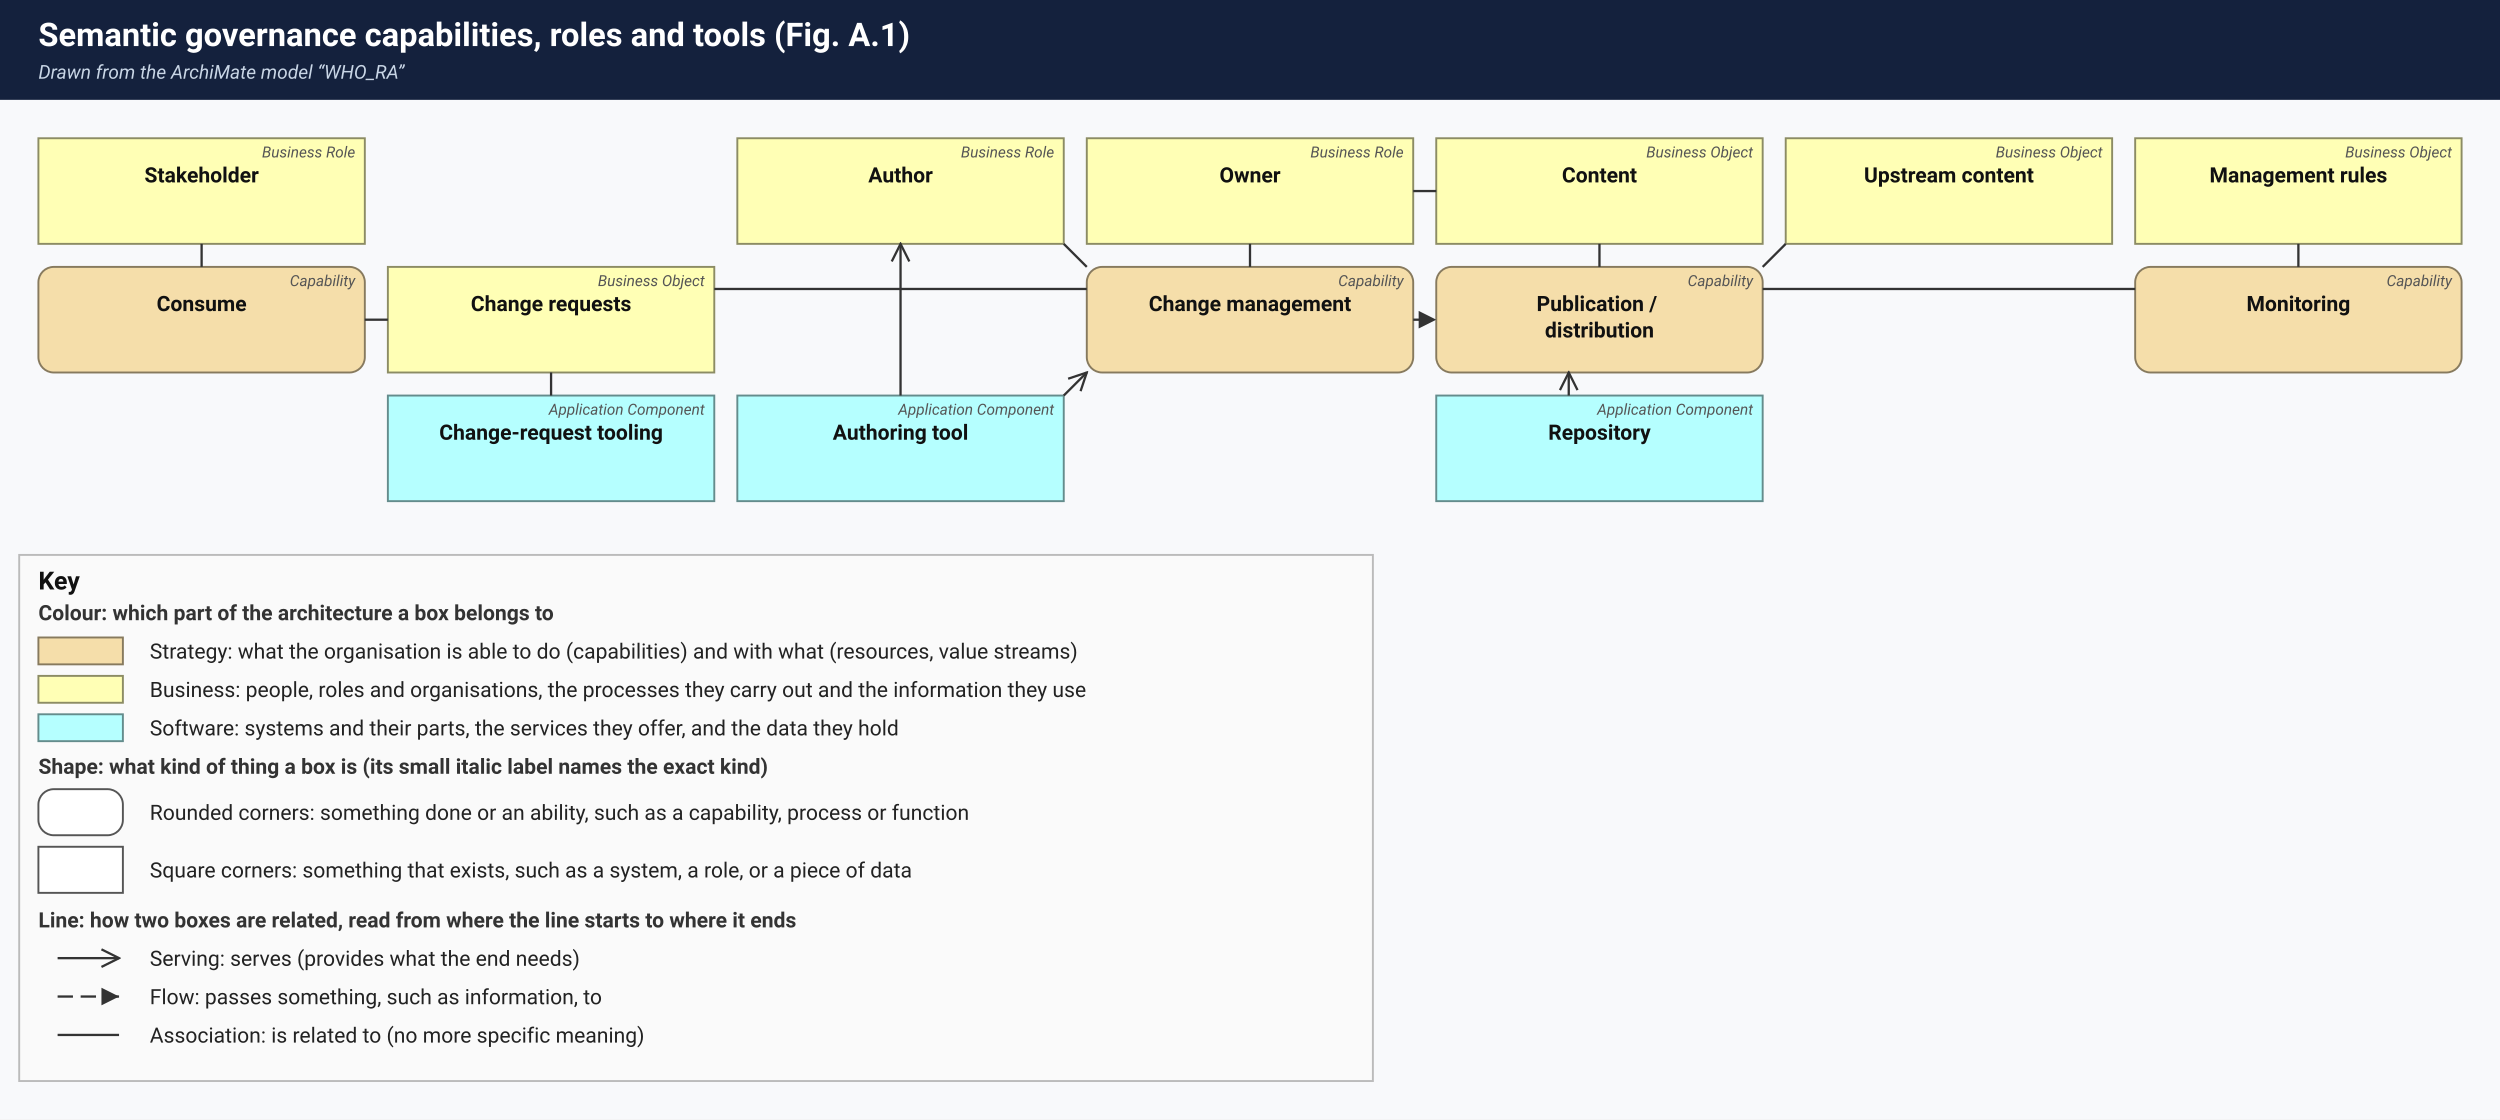
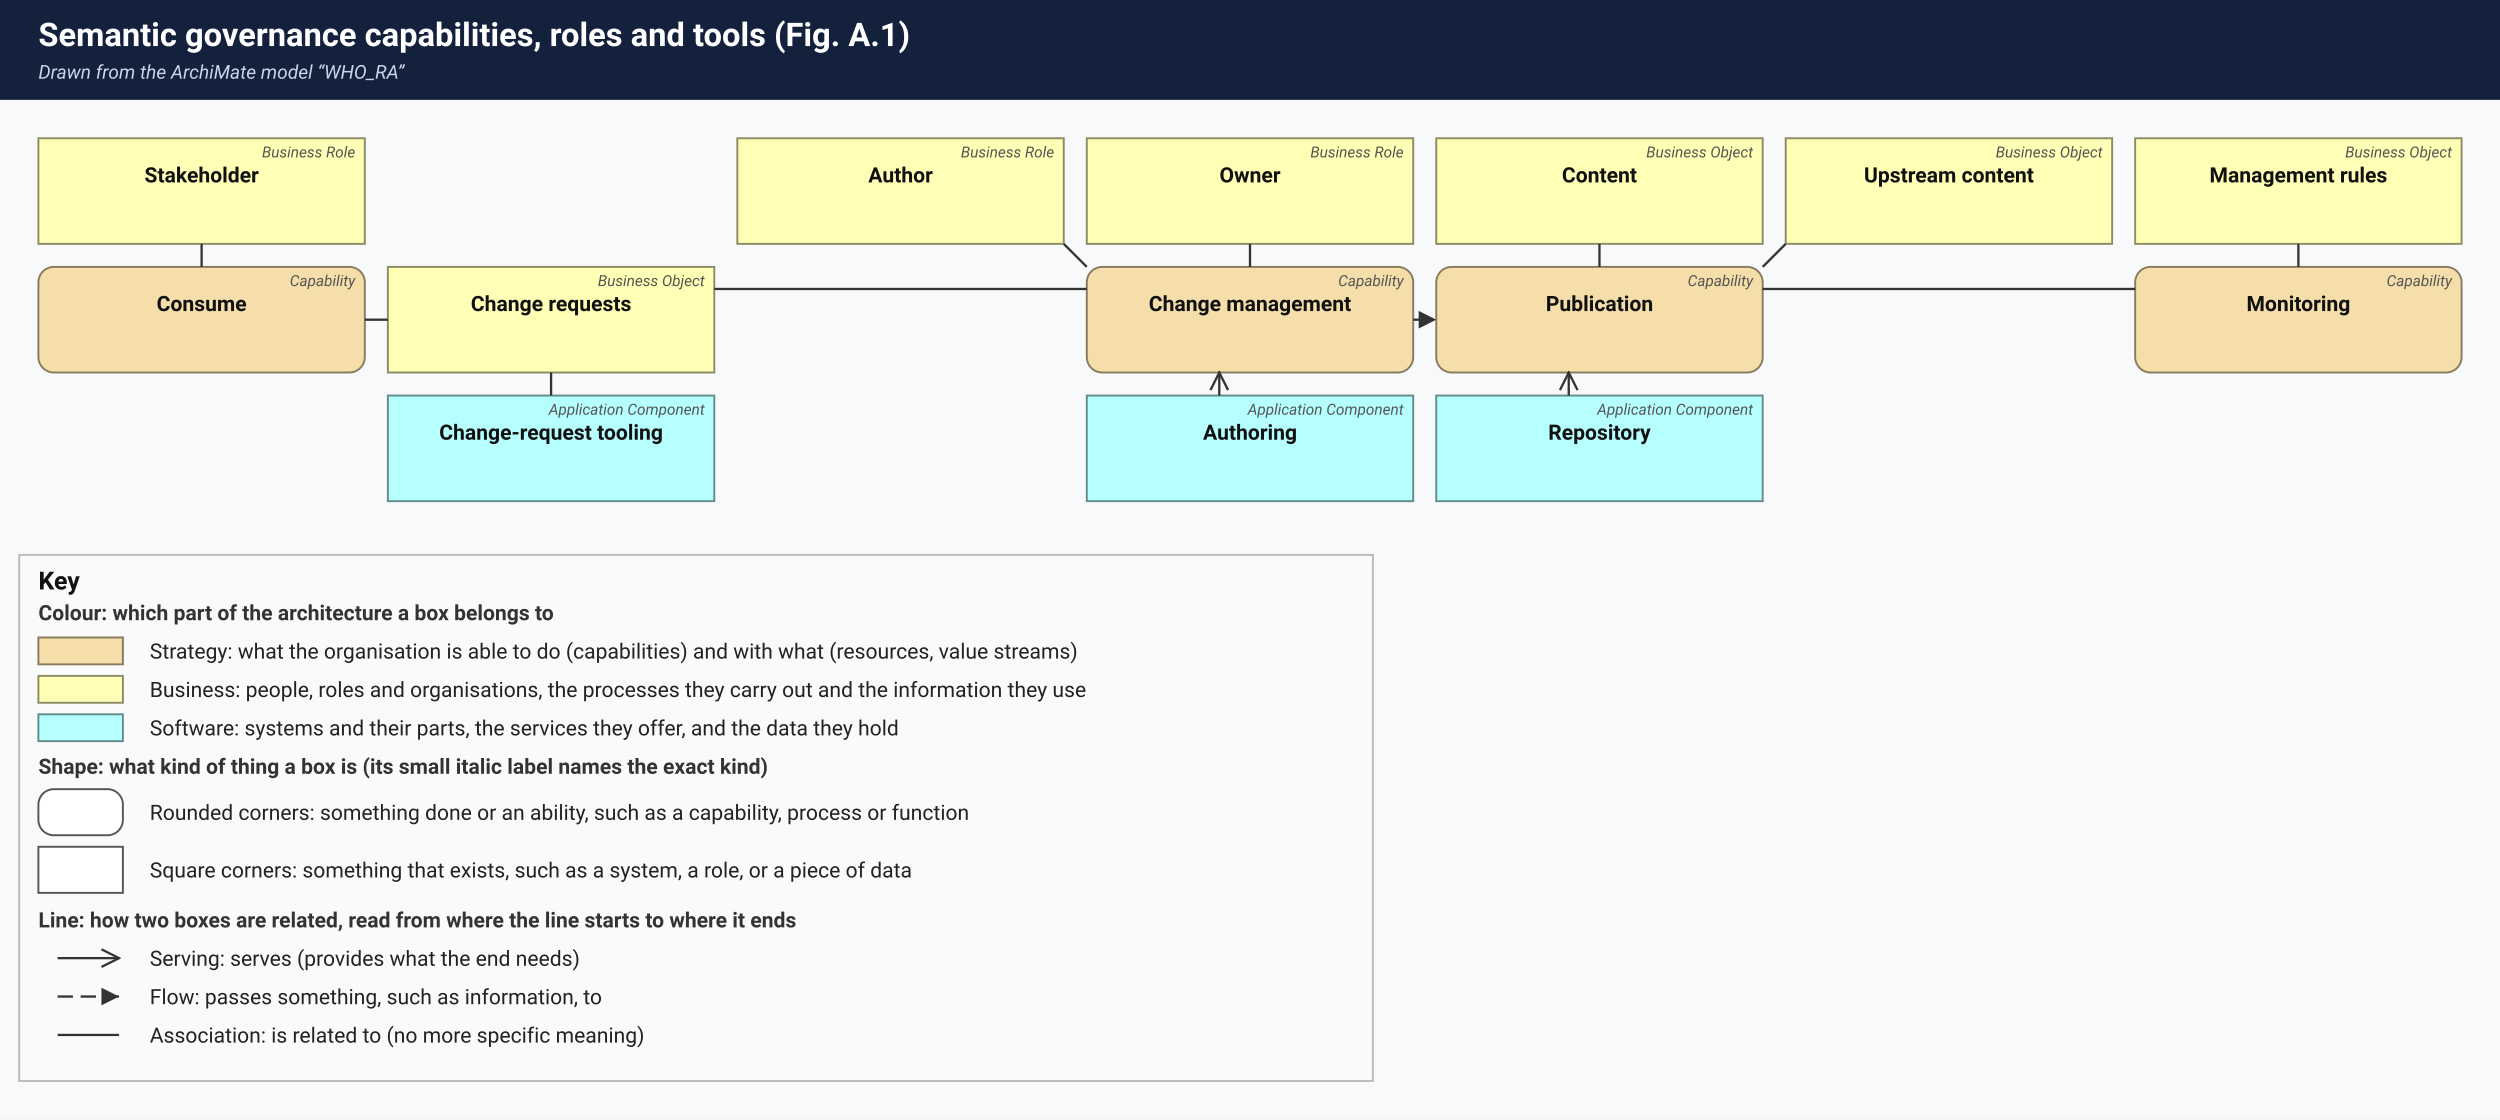
<svg xmlns="http://www.w3.org/2000/svg" viewBox="4 -48 1302 583" width="1302" height="583" role="img" aria-labelledby="av-title">
  <style>
.av-name{font:600 11px system-ui, -apple-system, "Segoe UI", Roboto, "Helvetica Neue", Arial, "Noto Sans", sans-serif;fill:#111}
.av-type{font:italic 8px system-ui, -apple-system, "Segoe UI", Roboto, "Helvetica Neue", Arial, "Noto Sans", sans-serif;fill:#555}
.av-group{font:600 11px system-ui, -apple-system, "Segoe UI", Roboto, "Helvetica Neue", Arial, "Noto Sans", sans-serif;fill:#333}
.av-note{font:10px system-ui, -apple-system, "Segoe UI", Roboto, "Helvetica Neue", Arial, "Noto Sans", sans-serif;fill:#222}
.av-key{font:11px system-ui, -apple-system, "Segoe UI", Roboto, "Helvetica Neue", Arial, "Noto Sans", sans-serif;fill:#222}
.av-keyh{font:600 11px system-ui, -apple-system, "Segoe UI", Roboto, "Helvetica Neue", Arial, "Noto Sans", sans-serif;fill:#333}
.av-keyt{font:700 13px system-ui, -apple-system, "Segoe UI", Roboto, "Helvetica Neue", Arial, "Noto Sans", sans-serif;fill:#111}
.av-rel{font:9px system-ui, -apple-system, "Segoe UI", Roboto, "Helvetica Neue", Arial, "Noto Sans", sans-serif;fill:#333;paint-order:stroke;stroke:#fff;stroke-width:3px}
a:hover rect,a:hover polygon,a:focus rect,a:focus polygon{stroke:#06c;stroke-width:2.5}
</style>
  <defs>
    <marker id="arrow-open" viewBox="0 0 12 12" refX="11" refY="6" markerWidth="11" markerHeight="11" orient="auto-start-reverse" markerUnits="userSpaceOnUse">
      <path d="M1 1 L11 6 L1 11" fill="none" stroke="#333" stroke-width="1.3" />
    </marker>
    <marker id="arrow-filled" viewBox="0 0 12 12" refX="11" refY="6" markerWidth="11" markerHeight="11" orient="auto-start-reverse" markerUnits="userSpaceOnUse">
      <path d="M1 1 L11 6 L1 11 Z" fill="#333" />
    </marker>
    <marker id="arrow-small" viewBox="0 0 10 10" refX="9" refY="5" markerWidth="8" markerHeight="8" orient="auto-start-reverse" markerUnits="userSpaceOnUse">
      <path d="M1 1 L9 5 L1 9" fill="none" stroke="#333" stroke-width="1.2" />
    </marker>
    <marker id="triangle-hollow" viewBox="0 0 14 14" refX="13" refY="7" markerWidth="13" markerHeight="13" orient="auto-start-reverse" markerUnits="userSpaceOnUse">
      <path d="M1 1 L13 7 L1 13 Z" fill="#fff" stroke="#333" stroke-width="1.2" />
    </marker>
    <marker id="diamond-filled" viewBox="0 0 16 10" refX="1" refY="5" markerWidth="16" markerHeight="10" orient="auto-start-reverse" markerUnits="userSpaceOnUse">
      <path d="M1 5 L8 1 L15 5 L8 9 Z" fill="#333" />
    </marker>
    <marker id="diamond-hollow" viewBox="0 0 16 10" refX="1" refY="5" markerWidth="16" markerHeight="10" orient="auto-start-reverse" markerUnits="userSpaceOnUse">
      <path d="M1 5 L8 1 L15 5 L8 9 Z" fill="#fff" stroke="#333" stroke-width="1.2" />
    </marker>
    <marker id="dot" viewBox="0 0 8 8" refX="4" refY="4" markerWidth="7" markerHeight="7" orient="auto" markerUnits="userSpaceOnUse">
      <circle cx="4" cy="4" r="3.2" fill="#333" />
    </marker>
    <pattern id="missing" width="8" height="8" patternUnits="userSpaceOnUse" patternTransform="rotate(45)">
      <rect width="8" height="8" fill="#fff" />
      <line x1="0" y1="0" x2="0" y2="8" stroke="#d33" stroke-width="2" />
    </pattern>
  </defs>
  <rect x="4" y="-48" width="1302" height="583" fill="#f8f9fb" />
  <rect x="4" y="-48" width="1302" height="52" fill="#14213d" />
  <text x="24" y="-24" style="font:700 17px system-ui, -apple-system, &quot;Segoe UI&quot;, Roboto, &quot;Helvetica Neue&quot;, Arial, &quot;Noto Sans&quot;, sans-serif;fill:#fff">Semantic governance capabilities, roles and tools (Fig. A.1)</text>
  <text x="24" y="-7" style="font:italic 10px system-ui, -apple-system, &quot;Segoe UI&quot;, Roboto, &quot;Helvetica Neue&quot;, Arial, &quot;Noto Sans&quot;, sans-serif;fill:#c9d6e6">Drawn from the ArchiMate model “WHO_RA”</text>
  <a href="../../../en/dpi-h-ra/archimate/0.3.0-draft.1/element/stakeholder/" target="_top">
    <rect x="24" y="24" width="170" height="55" fill="#ffffb5" stroke="#8c8c64" stroke-width="1" />
    <text class="av-type" x="189" y="34" text-anchor="end">Business Role</text>
    <text class="av-name" x="109" y="47" text-anchor="middle">
      <tspan x="109" dy="0">Stakeholder</tspan>
    </text>
  </a>
  <a href="../../../en/dpi-h-ra/archimate/0.3.0-draft.1/element/consume/" target="_top">
    <rect x="24" y="91" width="170" height="55" rx="8" fill="#f5deaa" stroke="#877a5e" stroke-width="1" />
    <text class="av-type" x="189" y="101" text-anchor="end">Capability</text>
    <text class="av-name" x="109" y="114" text-anchor="middle">
      <tspan x="109" dy="0">Consume</tspan>
    </text>
  </a>
  <a href="../../../en/dpi-h-ra/archimate/0.3.0-draft.1/element/change-requests/" target="_top">
    <rect x="206" y="91" width="170" height="55" fill="#ffffb5" stroke="#8c8c64" stroke-width="1" />
    <text class="av-type" x="371" y="101" text-anchor="end">Business Object</text>
    <text class="av-name" x="291" y="114" text-anchor="middle">
      <tspan x="291" dy="0">Change requests</tspan>
    </text>
  </a>
  <a href="../../../en/dpi-h-ra/archimate/0.3.0-draft.1/element/change-request-tooling/" target="_top">
    <rect x="206" y="158" width="170" height="55" fill="#b5ffff" stroke="#648c8c" stroke-width="1" />
    <text class="av-type" x="371" y="168" text-anchor="end">Application Component</text>
    <text class="av-name" x="291" y="181" text-anchor="middle">
      <tspan x="291" dy="0">Change-request tooling</tspan>
    </text>
  </a>
  <a href="../../../en/dpi-h-ra/archimate/0.3.0-draft.1/element/author/" target="_top">
    <rect x="388" y="24" width="170" height="55" fill="#ffffb5" stroke="#8c8c64" stroke-width="1" />
    <text class="av-type" x="553" y="34" text-anchor="end">Business Role</text>
    <text class="av-name" x="473" y="47" text-anchor="middle">
      <tspan x="473" dy="0">Author</tspan>
    </text>
  </a>
  <a href="../../../en/dpi-h-ra/archimate/0.3.0-draft.1/element/owner/" target="_top">
    <rect x="570" y="24" width="170" height="55" fill="#ffffb5" stroke="#8c8c64" stroke-width="1" />
    <text class="av-type" x="735" y="34" text-anchor="end">Business Role</text>
    <text class="av-name" x="655" y="47" text-anchor="middle">
      <tspan x="655" dy="0">Owner</tspan>
    </text>
  </a>
  <a href="../../../en/dpi-h-ra/archimate/0.3.0-draft.1/element/change-management/" target="_top">
    <rect x="570" y="91" width="170" height="55" rx="8" fill="#f5deaa" stroke="#877a5e" stroke-width="1" />
    <text class="av-type" x="735" y="101" text-anchor="end">Capability</text>
    <text class="av-name" x="655" y="114" text-anchor="middle">
      <tspan x="655" dy="0">Change management</tspan>
    </text>
  </a>
-   <a href="../../../en/dpi-h-ra/archimate/0.3.0-draft.1/element/authoring-tool/" target="_top">
-     <rect x="388" y="158" width="170" height="55" fill="#b5ffff" stroke="#648c8c" stroke-width="1" />
-     <text class="av-type" x="553" y="168" text-anchor="end">Application Component</text>
-     <text class="av-name" x="473" y="181" text-anchor="middle">
-       <tspan x="473" dy="0">Authoring tool</tspan>
+   <a href="../../../en/dpi-h-ra/archimate/0.3.0-draft.1/element/authoring/" target="_top">
+     <rect x="570" y="158" width="170" height="55" fill="#b5ffff" stroke="#648c8c" stroke-width="1" />
+     <text class="av-type" x="735" y="168" text-anchor="end">Application Component</text>
+     <text class="av-name" x="655" y="181" text-anchor="middle">
+       <tspan x="655" dy="0">Authoring</tspan>
    </text>
  </a>
  <a href="../../../en/dpi-h-ra/archimate/0.3.0-draft.1/element/content/" target="_top">
    <rect x="752" y="24" width="170" height="55" fill="#ffffb5" stroke="#8c8c64" stroke-width="1" />
    <text class="av-type" x="917" y="34" text-anchor="end">Business Object</text>
    <text class="av-name" x="837" y="47" text-anchor="middle">
      <tspan x="837" dy="0">Content</tspan>
    </text>
  </a>
  <a href="../../../en/dpi-h-ra/archimate/0.3.0-draft.1/element/upstream-content/" target="_top">
    <rect x="934" y="24" width="170" height="55" fill="#ffffb5" stroke="#8c8c64" stroke-width="1" />
    <text class="av-type" x="1099" y="34" text-anchor="end">Business Object</text>
    <text class="av-name" x="1019" y="47" text-anchor="middle">
      <tspan x="1019" dy="0">Upstream content</tspan>
    </text>
  </a>
-   <a href="../../../en/dpi-h-ra/archimate/0.3.0-draft.1/element/publication-distribution/" target="_top">
+   <a href="../../../en/dpi-h-ra/archimate/0.3.0-draft.1/element/publication/" target="_top">
    <rect x="752" y="91" width="170" height="55" rx="8" fill="#f5deaa" stroke="#877a5e" stroke-width="1" />
    <text class="av-type" x="917" y="101" text-anchor="end">Capability</text>
    <text class="av-name" x="837" y="114" text-anchor="middle">
-       <tspan x="837" dy="0">Publication /</tspan>
-       <tspan x="837" dy="13.75">distribution</tspan>
+       <tspan x="837" dy="0">Publication</tspan>
    </text>
  </a>
  <a href="../../../en/dpi-h-ra/archimate/0.3.0-draft.1/element/repository/" target="_top">
    <rect x="752" y="158" width="170" height="55" fill="#b5ffff" stroke="#648c8c" stroke-width="1" />
    <text class="av-type" x="917" y="168" text-anchor="end">Application Component</text>
    <text class="av-name" x="837" y="181" text-anchor="middle">
      <tspan x="837" dy="0">Repository</tspan>
    </text>
  </a>
  <a href="../../../en/dpi-h-ra/archimate/0.3.0-draft.1/element/management-rules/" target="_top">
    <rect x="1116" y="24" width="170" height="55" fill="#ffffb5" stroke="#8c8c64" stroke-width="1" />
    <text class="av-type" x="1281" y="34" text-anchor="end">Business Object</text>
    <text class="av-name" x="1201" y="47" text-anchor="middle">
      <tspan x="1201" dy="0">Management rules</tspan>
    </text>
  </a>
  <a href="../../../en/dpi-h-ra/archimate/0.3.0-draft.1/element/monitoring/" target="_top">
    <rect x="1116" y="91" width="170" height="55" rx="8" fill="#f5deaa" stroke="#877a5e" stroke-width="1" />
    <text class="av-type" x="1281" y="101" text-anchor="end">Capability</text>
    <text class="av-name" x="1201" y="114" text-anchor="middle">
      <tspan x="1201" dy="0">Monitoring</tspan>
    </text>
  </a>
  <a href="../../../en/dpi-h-ra/archimate/0.3.0-draft.1/relationship/id-365980e842c144e8aaf62cfc1d150451/" target="_top">
    <path d="M109 79 L109 91" fill="none" stroke="#333" stroke-width="1.2" />
    <path d="M109 79 L109 91" fill="none" stroke="transparent" stroke-width="8" />
  </a>
  <a href="../../../en/dpi-h-ra/archimate/0.3.0-draft.1/relationship/id-2e234297eee84facae1c81761a142286/" target="_top">
    <path d="M194 118.5 L206 118.5" fill="none" stroke="#333" stroke-width="1.2" />
    <path d="M194 118.5 L206 118.5" fill="none" stroke="transparent" stroke-width="8" />
  </a>
  <a href="../../../en/dpi-h-ra/archimate/0.3.0-draft.1/relationship/id-4b976e2df482407e96c47dc26fe2723f/" target="_top">
    <path d="M376 102.5 L570 102.5" fill="none" stroke="#333" stroke-width="1.2" />
    <path d="M376 102.5 L570 102.5" fill="none" stroke="transparent" stroke-width="8" />
  </a>
  <a href="../../../en/dpi-h-ra/archimate/0.3.0-draft.1/relationship/id-2e44246440225ba29de6c41b9ad235b6/" target="_top">
    <path d="M291 158 L291 146" fill="none" stroke="#333" stroke-width="1.2" />
    <path d="M291 158 L291 146" fill="none" stroke="transparent" stroke-width="8" />
  </a>
  <a href="../../../en/dpi-h-ra/archimate/0.3.0-draft.1/relationship/id-7d48e2693c2e449e80ed136d2809a227/" target="_top">
    <path d="M558 79 L570 91" fill="none" stroke="#333" stroke-width="1.2" />
    <path d="M558 79 L570 91" fill="none" stroke="transparent" stroke-width="8" />
  </a>
  <a href="../../../en/dpi-h-ra/archimate/0.3.0-draft.1/relationship/id-d5a793f4118142d99fd014f775f58d2c/" target="_top">
    <path d="M655 91 L655 79" fill="none" stroke="#333" stroke-width="1.2" />
    <path d="M655 91 L655 79" fill="none" stroke="transparent" stroke-width="8" />
  </a>
  <a href="../../../en/dpi-h-ra/archimate/0.3.0-draft.1/relationship/id-5a44401920e54dc6897c70a5a554ff54/" target="_top">
    <path d="M740 118.5 L752 118.5" fill="none" stroke="#333" stroke-width="1.2" stroke-dasharray="8 4" marker-end="url(#arrow-filled)" />
    <path d="M740 118.5 L752 118.5" fill="none" stroke="transparent" stroke-width="8" />
  </a>
-   <a href="../../../en/dpi-h-ra/archimate/0.3.0-draft.1/relationship/id-42a891f6319b4b14a7a7ba21b20a92fc/" target="_top">
-     <path d="M473 158 L473 79" fill="none" stroke="#333" stroke-width="1.2" marker-end="url(#arrow-open)" />
-     <path d="M473 158 L473 79" fill="none" stroke="transparent" stroke-width="8" />
-   </a>
  <a href="../../../en/dpi-h-ra/archimate/0.3.0-draft.1/relationship/id-f07c3342a7e45b5cb629f86cf93794a2/" target="_top">
-     <path d="M558 158 L570 146" fill="none" stroke="#333" stroke-width="1.2" marker-end="url(#arrow-open)" />
-     <path d="M558 158 L570 146" fill="none" stroke="transparent" stroke-width="8" />
-   </a>
-   <a href="../../../en/dpi-h-ra/archimate/0.3.0-draft.1/relationship/id-f12db89702a54c699a0fd4ea4ad921c9/" target="_top">
-     <path d="M752 51.5 L740 51.5" fill="none" stroke="#333" stroke-width="1.2" />
-     <path d="M752 51.5 L740 51.5" fill="none" stroke="transparent" stroke-width="8" />
+     <path d="M639 158 L639 146" fill="none" stroke="#333" stroke-width="1.2" marker-end="url(#arrow-open)" />
+     <path d="M639 158 L639 146" fill="none" stroke="transparent" stroke-width="8" />
  </a>
  <a href="../../../en/dpi-h-ra/archimate/0.3.0-draft.1/relationship/id-b957c51d9cd95474bf14d8ccbf929a5e/" target="_top">
    <path d="M934 79 L922 91" fill="none" stroke="#333" stroke-width="1.2" />
    <path d="M934 79 L922 91" fill="none" stroke="transparent" stroke-width="8" />
  </a>
  <a href="../../../en/dpi-h-ra/archimate/0.3.0-draft.1/relationship/id-a237fe62ece44de1a1abf272d21b556e/" target="_top">
    <path d="M837 91 L837 79" fill="none" stroke="#333" stroke-width="1.2" />
    <path d="M837 91 L837 79" fill="none" stroke="transparent" stroke-width="8" />
  </a>
  <a href="../../../en/dpi-h-ra/archimate/0.3.0-draft.1/relationship/id-21f1234d734d5e1192dc05793f7342d3/" target="_top">
    <path d="M821 158 L821 146" fill="none" stroke="#333" stroke-width="1.2" marker-end="url(#arrow-open)" />
    <path d="M821 158 L821 146" fill="none" stroke="transparent" stroke-width="8" />
  </a>
  <a href="../../../en/dpi-h-ra/archimate/0.3.0-draft.1/relationship/id-bfc87838a80d4adb8476faac9899847a/" target="_top">
    <path d="M1201 79 L1201 91" fill="none" stroke="#333" stroke-width="1.2" />
    <path d="M1201 79 L1201 91" fill="none" stroke="transparent" stroke-width="8" />
  </a>
  <a href="../../../en/dpi-h-ra/archimate/0.3.0-draft.1/relationship/id-93446998f72644bcbc2d312e77cc3d59/" target="_top">
    <path d="M1116 102.5 L922 102.5" fill="none" stroke="#333" stroke-width="1.2" />
    <path d="M1116 102.5 L922 102.5" fill="none" stroke="transparent" stroke-width="8" />
  </a>
  <g class="av-legend">
    <rect x="14" y="241" width="705" height="274" fill="#fafafa" stroke="#bbb" />
    <text class="av-keyt" x="24" y="259">Key</text>
    <text class="av-keyh" x="24" y="275">Colour: which part of the architecture a box belongs to</text>
    <rect x="24" y="284" width="44" height="14" fill="#f5deaa" stroke="#877a5e" />
    <text class="av-key" x="82" y="295">Strategy: what the organisation is able to do (capabilities) and with what (resources, value streams)</text>
    <rect x="24" y="304" width="44" height="14" fill="#ffffb5" stroke="#8c8c64" />
    <text class="av-key" x="82" y="315">Business: people, roles and organisations, the processes they carry out and the information they use</text>
    <rect x="24" y="324" width="44" height="14" fill="#b5ffff" stroke="#648c8c" />
    <text class="av-key" x="82" y="335">Software: systems and their parts, the services they offer, and the data they hold</text>
    <text class="av-keyh" x="24" y="355">Shape: what kind of thing a box is (its small italic label names the exact kind)</text>
    <rect x="24" y="363" width="44" height="24" rx="8" fill="#fff" stroke="#555" />
    <text class="av-key" x="82" y="379">Rounded corners: something done or an ability, such as a capability, process or function</text>
    <rect x="24" y="393" width="44" height="24" fill="#fff" stroke="#555" />
    <text class="av-key" x="82" y="409">Square corners: something that exists, such as a system, a role, or a piece of data</text>
    <text class="av-keyh" x="24" y="435">Line: how two boxes are related, read from where the line starts to where it ends</text>
    <path d="M34 451 L66 451" fill="none" stroke="#333" stroke-width="1.2" marker-end="url(#arrow-open)" />
    <text class="av-key" x="82" y="455">Serving: serves (provides what the end needs)</text>
    <path d="M34 471 L66 471" fill="none" stroke="#333" stroke-width="1.2" stroke-dasharray="8 4" marker-end="url(#arrow-filled)" />
    <text class="av-key" x="82" y="475">Flow: passes something, such as information, to</text>
    <path d="M34 491 L66 491" fill="none" stroke="#333" stroke-width="1.2" />
    <text class="av-key" x="82" y="495">Association: is related to (no more specific meaning)</text>
  </g>
</svg>
